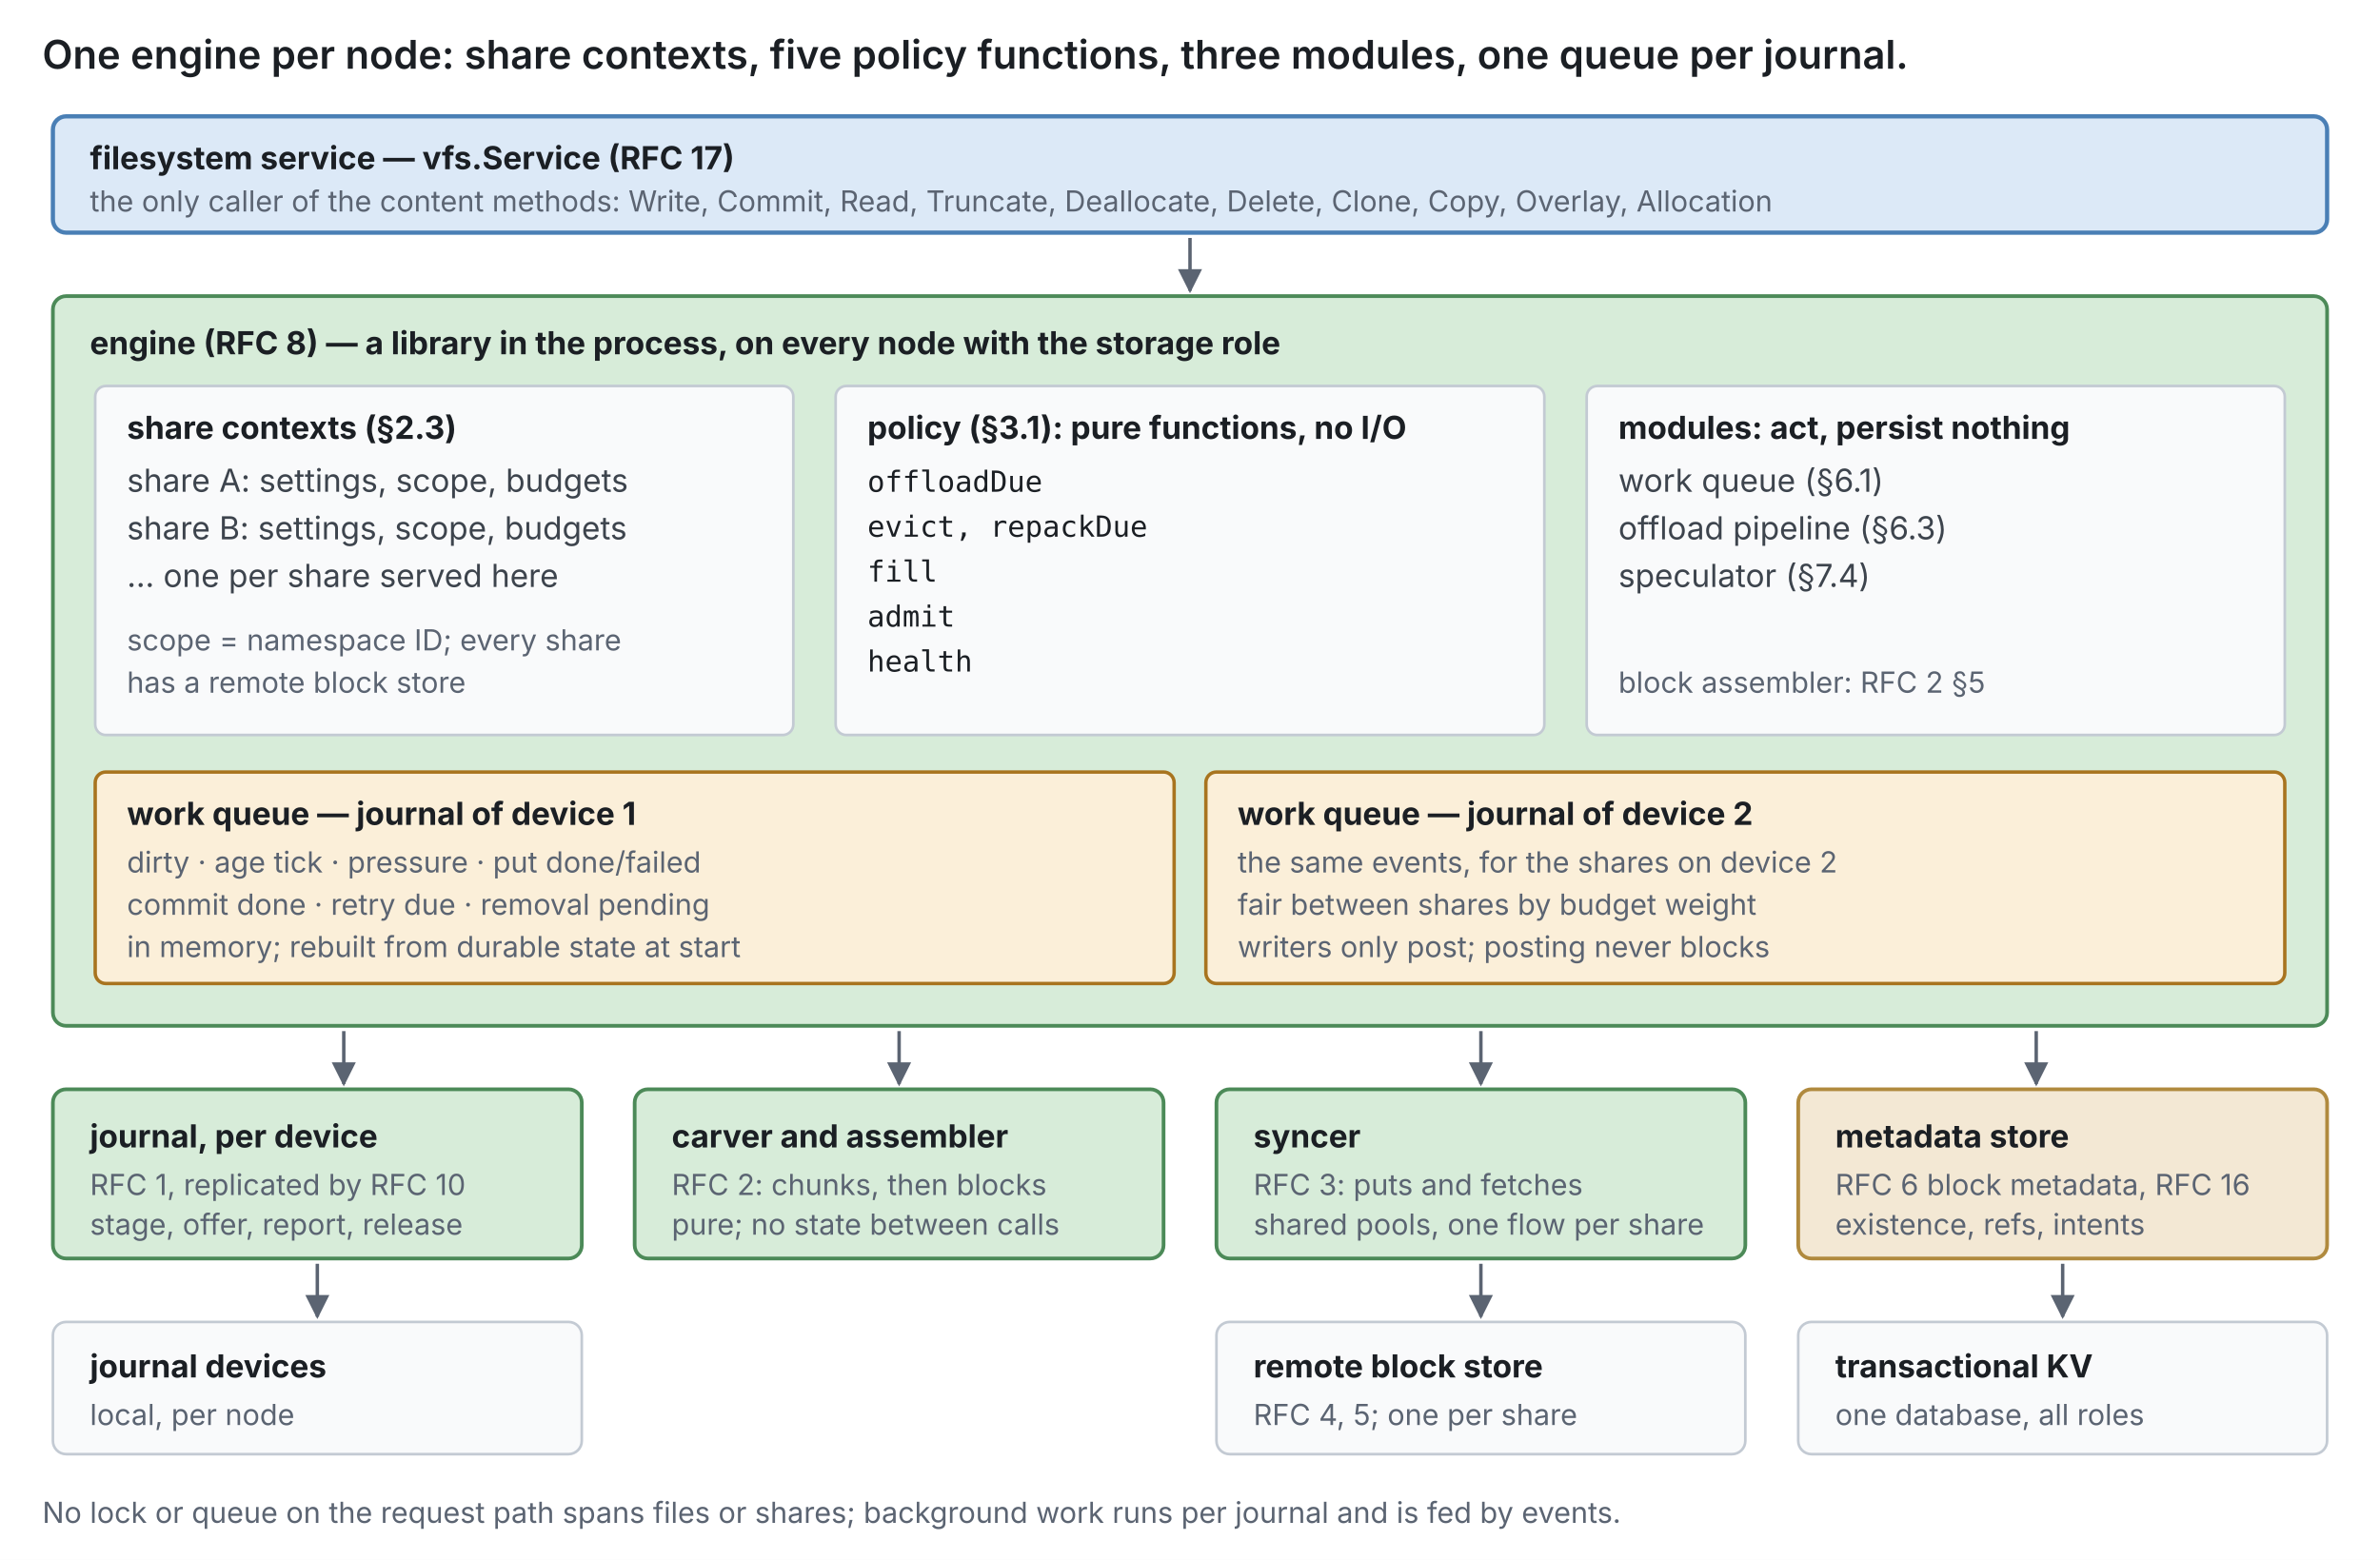
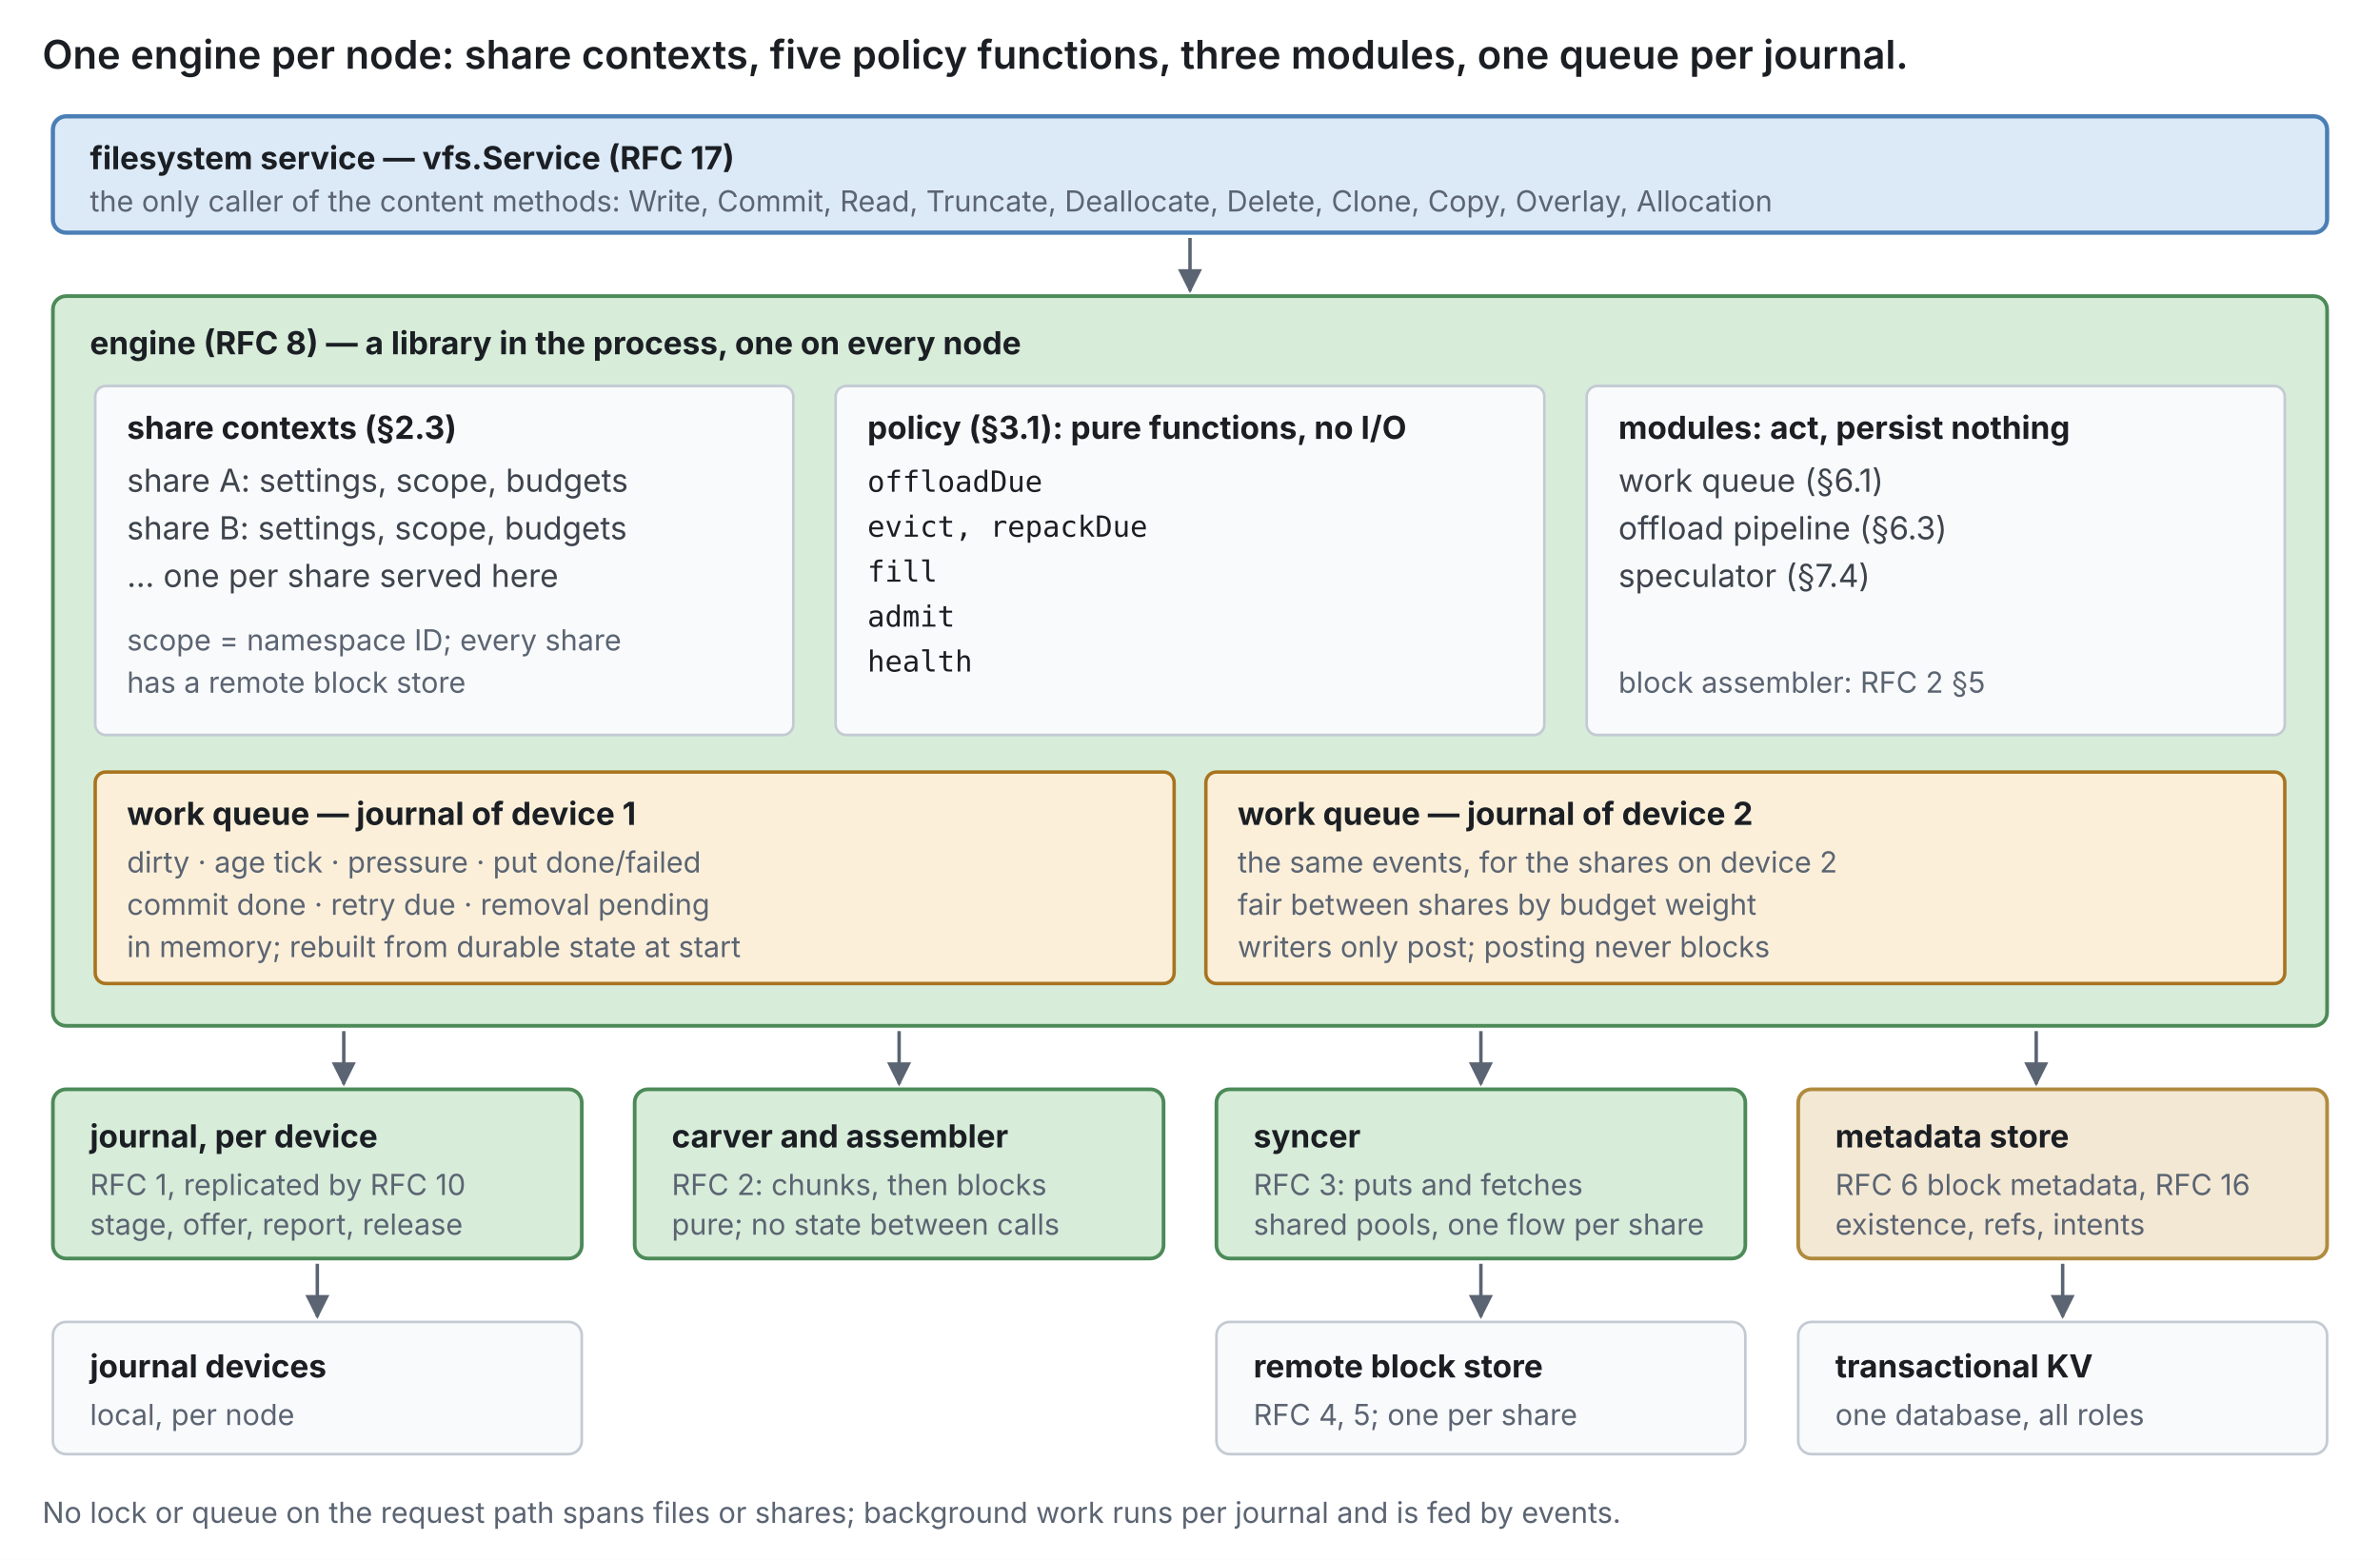
<svg xmlns="http://www.w3.org/2000/svg" viewBox="0 0 900 590" width="900" height="590" font-family="system-ui,-apple-system,Segoe UI,sans-serif">
  <defs>
    <style>
.t{font-size:15px;font-weight:600;fill:#1b1f24}.h{font-size:12px;font-weight:700;fill:#1b1f24}
.l{font-size:12px;fill:#3d444d}.s{font-size:11px;fill:#5b6472}
.m{font-family:ui-monospace,SFMono-Regular,Menlo,monospace;font-size:11px;fill:#1b1f24}
.vfs{fill:#dce9f7;stroke:#4a7fb5;stroke-width:1.6}.meta{fill:#f3e8d4;stroke:#b08a3e;stroke-width:1.4}
.data{fill:#d7ecd9;stroke:#4c8a58;stroke-width:1.4}.ext{fill:#f9fafb;stroke:#c3cad3;stroke-width:1}
.p{fill:#ffffff;stroke:#1b1f24;stroke-width:1.1}.k{fill:#fbefd9;stroke:#a8741f;stroke-width:1.3}.r{fill:#f8e3e6;stroke:#a33a4d;stroke-width:1.3}
.a{fill:#eaf4ec;stroke:#2f6f4f;stroke-width:1.3}
.arr{stroke:#5b6472;stroke-width:1.3;fill:none;marker-end:url(#h)}.dash{stroke:#a33a4d;stroke-width:1.2;stroke-dasharray:5 3;fill:none;marker-end:url(#h)}
.lane{stroke:#c3cad3;stroke-width:1;stroke-dasharray:3 3}
</style>
    <marker id="h" viewBox="0 0 10 10" refX="9" refY="5" markerWidth="7" markerHeight="7" orient="auto-start-reverse">
      <path d="M0 0L10 5L0 10z" fill="#5b6472" />
    </marker>
  </defs>
  <rect width="900" height="590" fill="#ffffff" />
  <text x="16" y="26" class="t">One engine per node: share contexts, five policy functions, three modules, one queue per journal.</text>
  <rect x="20" y="44" width="860" height="44" rx="5" class="vfs" />
  <text x="34" y="64" class="h">filesystem service — vfs.Service (RFC 17)</text>
  <text x="34" y="80" class="s">the only caller of the content methods: Write, Commit, Read, Truncate, Deallocate, Delete, Clone, Copy, Overlay, Allocation</text>
  <path d="M450 90V110" class="arr" />
  <rect x="20" y="112" width="860" height="276" rx="5" class="data" />
-   <text x="34" y="134" class="h">engine (RFC 8) — a library in the process, on every node with the storage role</text>
+   <text x="34" y="134" class="h">engine (RFC 8) — a library in the process, one on every node</text>
  <rect x="36" y="146" width="264" height="132" rx="4" class="ext" />
  <text x="48" y="166" class="h">share contexts (§2.3)</text>
  <text x="48" y="186" class="l">share A: settings, scope, budgets</text>
  <text x="48" y="204" class="l">share B: settings, scope, budgets</text>
  <text x="48" y="222" class="l">… one per share served here</text>
  <text x="48" y="246" class="s">scope = namespace ID; every share</text>
  <text x="48" y="262" class="s">has a remote block store</text>
  <rect x="316" y="146" width="268" height="132" rx="4" class="ext" />
  <text x="328" y="166" class="h">policy (§3.1): pure functions, no I/O</text>
  <text x="328" y="186" class="m">offloadDue</text>
  <text x="328" y="203" class="m">evict, repackDue</text>
  <text x="328" y="220" class="m">fill</text>
  <text x="328" y="237" class="m">admit</text>
  <text x="328" y="254" class="m">health</text>
  <rect x="600" y="146" width="264" height="132" rx="4" class="ext" />
  <text x="612" y="166" class="h">modules: act, persist nothing</text>
  <text x="612" y="186" class="l">work queue (§6.1)</text>
  <text x="612" y="204" class="l">offload pipeline (§6.3)</text>
  <text x="612" y="222" class="l">speculator (§7.4)</text>
  <text x="612" y="262" class="s">block assembler: RFC 2 §5</text>
  <rect x="36" y="292" width="408" height="80" rx="4" class="k" />
  <text x="48" y="312" class="h">work queue — journal of device 1</text>
  <text x="48" y="330" class="s">dirty · age tick · pressure · put done/failed</text>
  <text x="48" y="346" class="s">commit done · retry due · removal pending</text>
  <text x="48" y="362" class="s">in memory; rebuilt from durable state at start</text>
  <rect x="456" y="292" width="408" height="80" rx="4" class="k" />
  <text x="468" y="312" class="h">work queue — journal of device 2</text>
  <text x="468" y="330" class="s">the same events, for the shares on device 2</text>
  <text x="468" y="346" class="s">fair between shares by budget weight</text>
  <text x="468" y="362" class="s">writers only post; posting never blocks</text>
  <path d="M130 390V410" class="arr" />
  <path d="M340 390V410" class="arr" />
  <path d="M560 390V410" class="arr" />
  <path d="M770 390V410" class="arr" />
  <rect x="20" y="412" width="200" height="64" rx="5" class="data" />
  <text x="34" y="434" class="h">journal, per device</text>
  <text x="34" y="452" class="s">RFC 1, replicated by RFC 10</text>
  <text x="34" y="467" class="s">stage, offer, report, release</text>
  <rect x="240" y="412" width="200" height="64" rx="5" class="data" />
  <text x="254" y="434" class="h">carver and assembler</text>
  <text x="254" y="452" class="s">RFC 2: chunks, then blocks</text>
  <text x="254" y="467" class="s">pure; no state between calls</text>
  <rect x="460" y="412" width="200" height="64" rx="5" class="data" />
  <text x="474" y="434" class="h">syncer</text>
  <text x="474" y="452" class="s">RFC 3: puts and fetches</text>
  <text x="474" y="467" class="s">shared pools, one flow per share</text>
  <rect x="680" y="412" width="200" height="64" rx="5" class="meta" />
  <text x="694" y="434" class="h">metadata store</text>
  <text x="694" y="452" class="s">RFC 6 block metadata, RFC 16</text>
  <text x="694" y="467" class="s">existence, refs, intents</text>
  <path d="M120 478V498" class="arr" />
  <path d="M560 478V498" class="arr" />
  <path d="M780 478V498" class="arr" />
  <rect x="20" y="500" width="200" height="50" rx="5" class="ext" />
  <text x="34" y="521" class="h">journal devices</text>
  <text x="34" y="539" class="s">local, per node</text>
  <rect x="460" y="500" width="200" height="50" rx="5" class="ext" />
  <text x="474" y="521" class="h">remote block store</text>
  <text x="474" y="539" class="s">RFC 4, 5; one per share</text>
  <rect x="680" y="500" width="200" height="50" rx="5" class="ext" />
  <text x="694" y="521" class="h">transactional KV</text>
  <text x="694" y="539" class="s">one database, all roles</text>
  <text x="16" y="576" class="s">No lock or queue on the request path spans files or shares; background work runs per journal and is fed by events.</text>
</svg>
